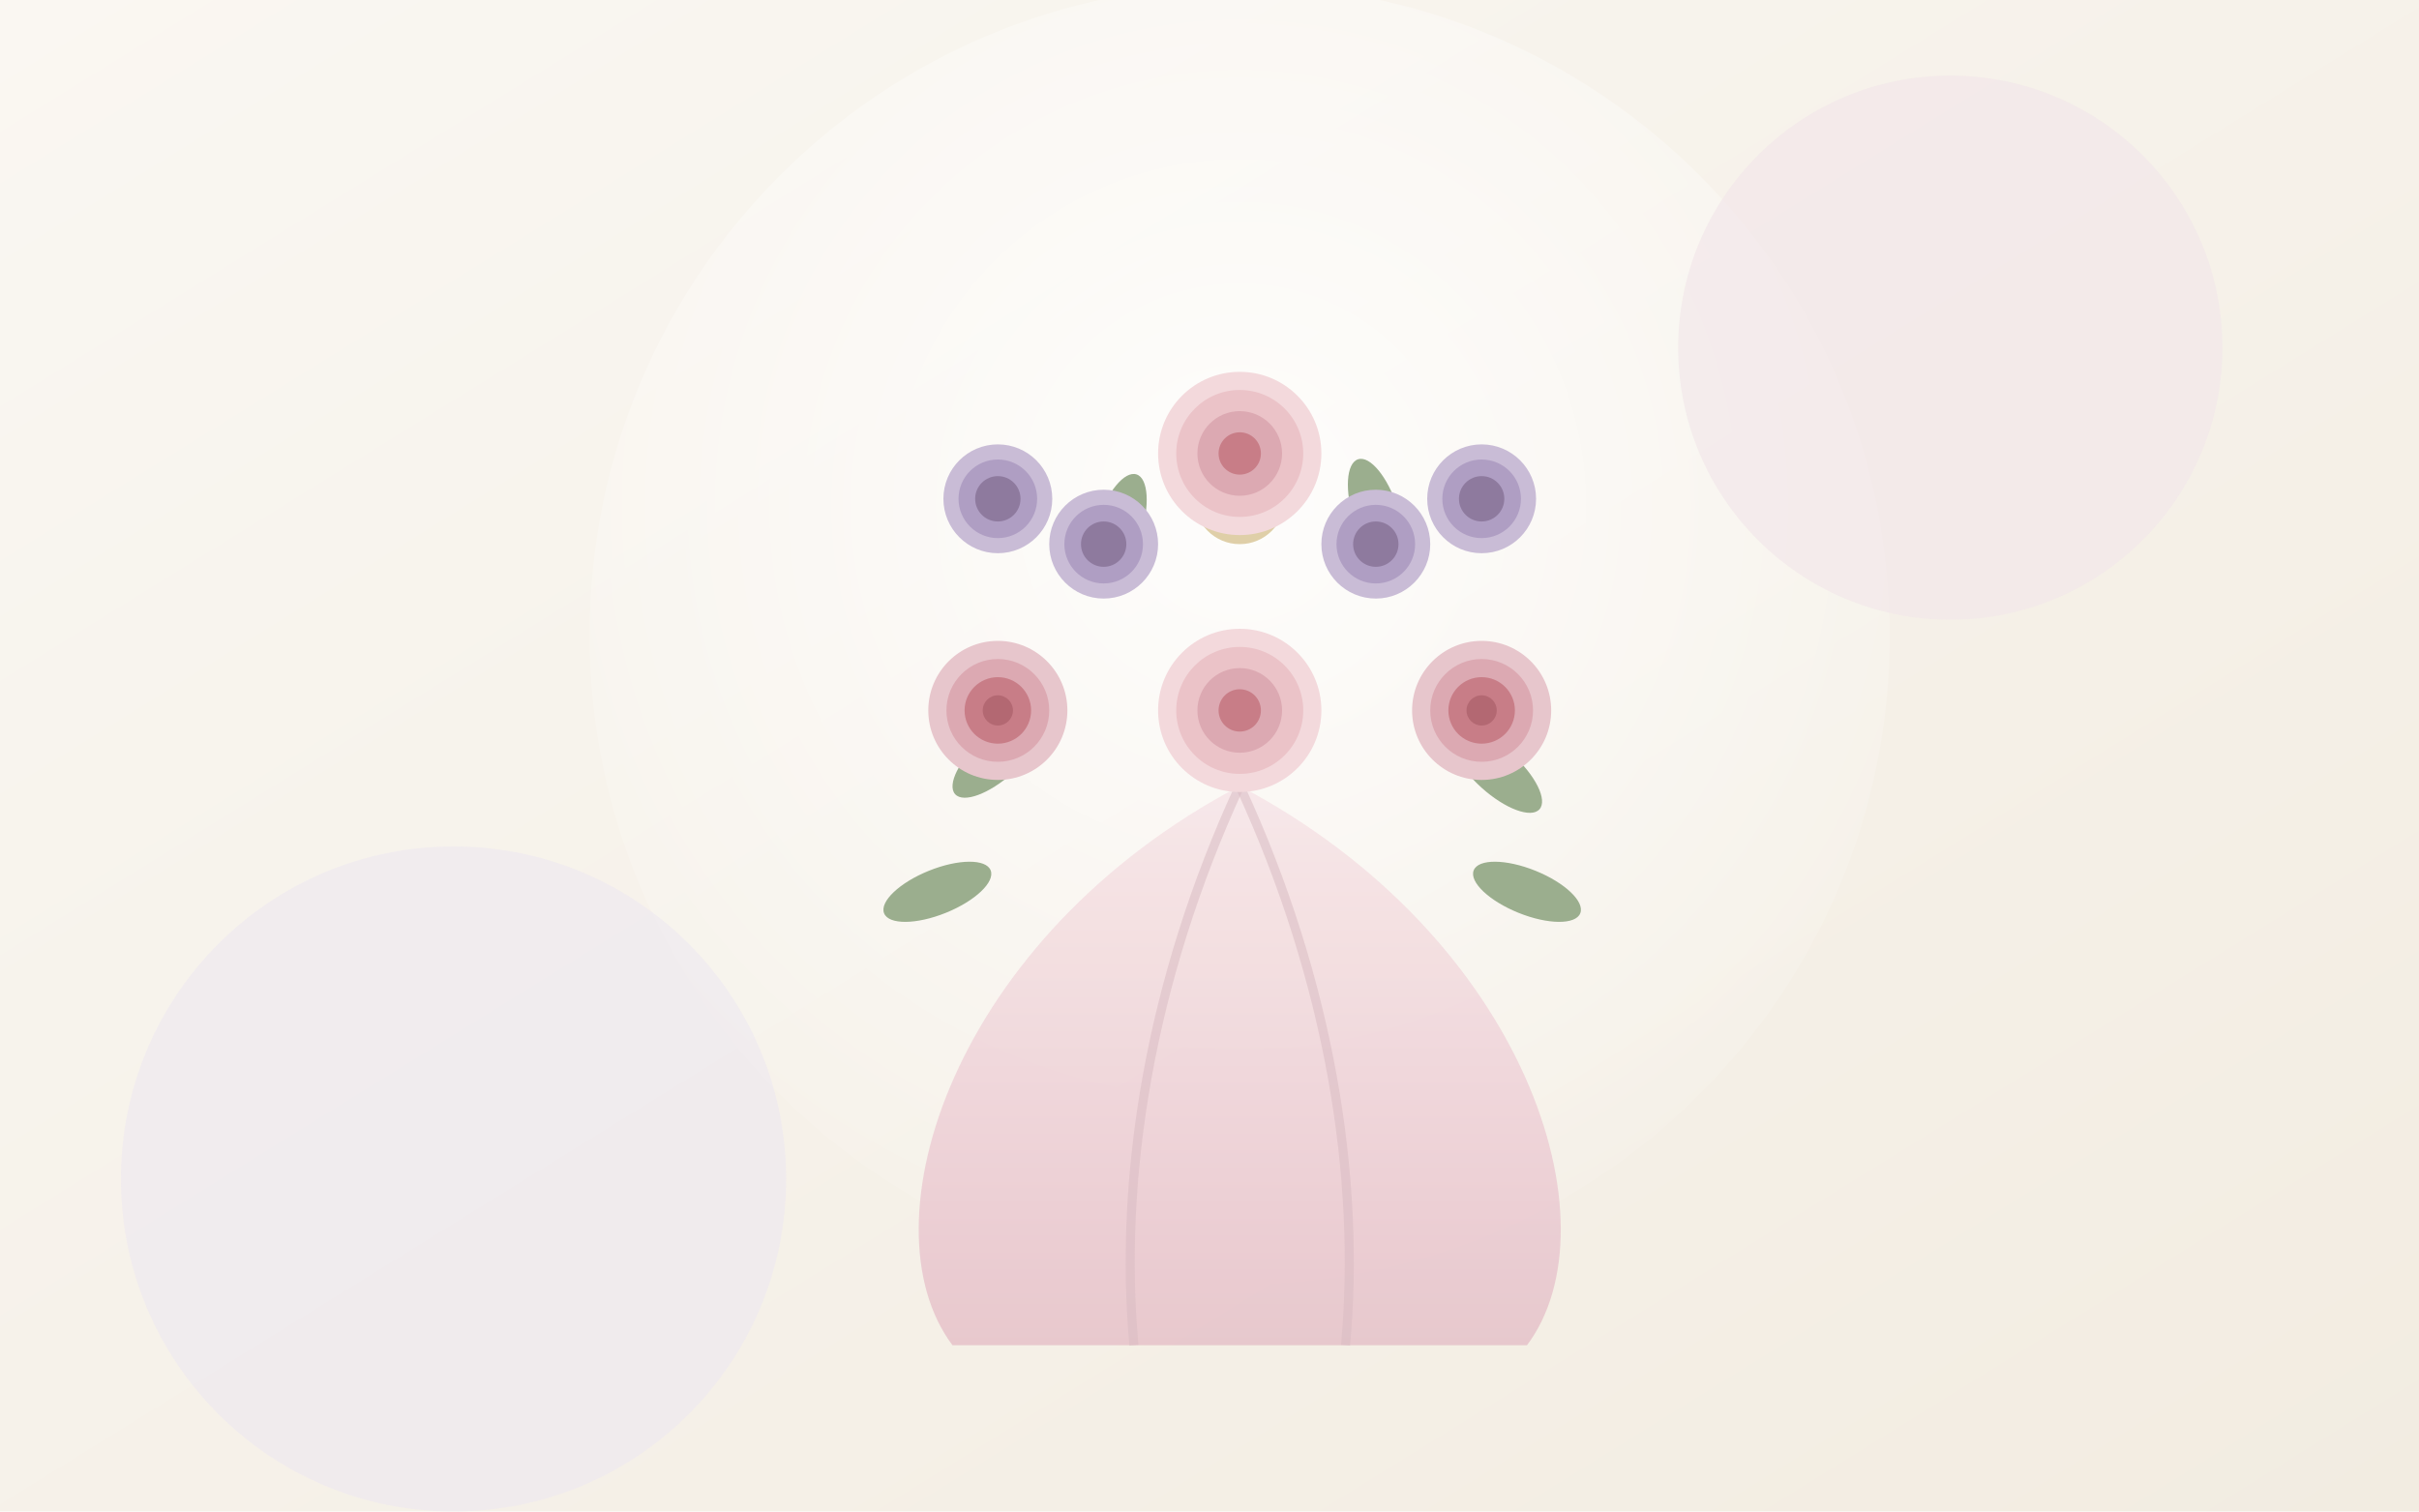
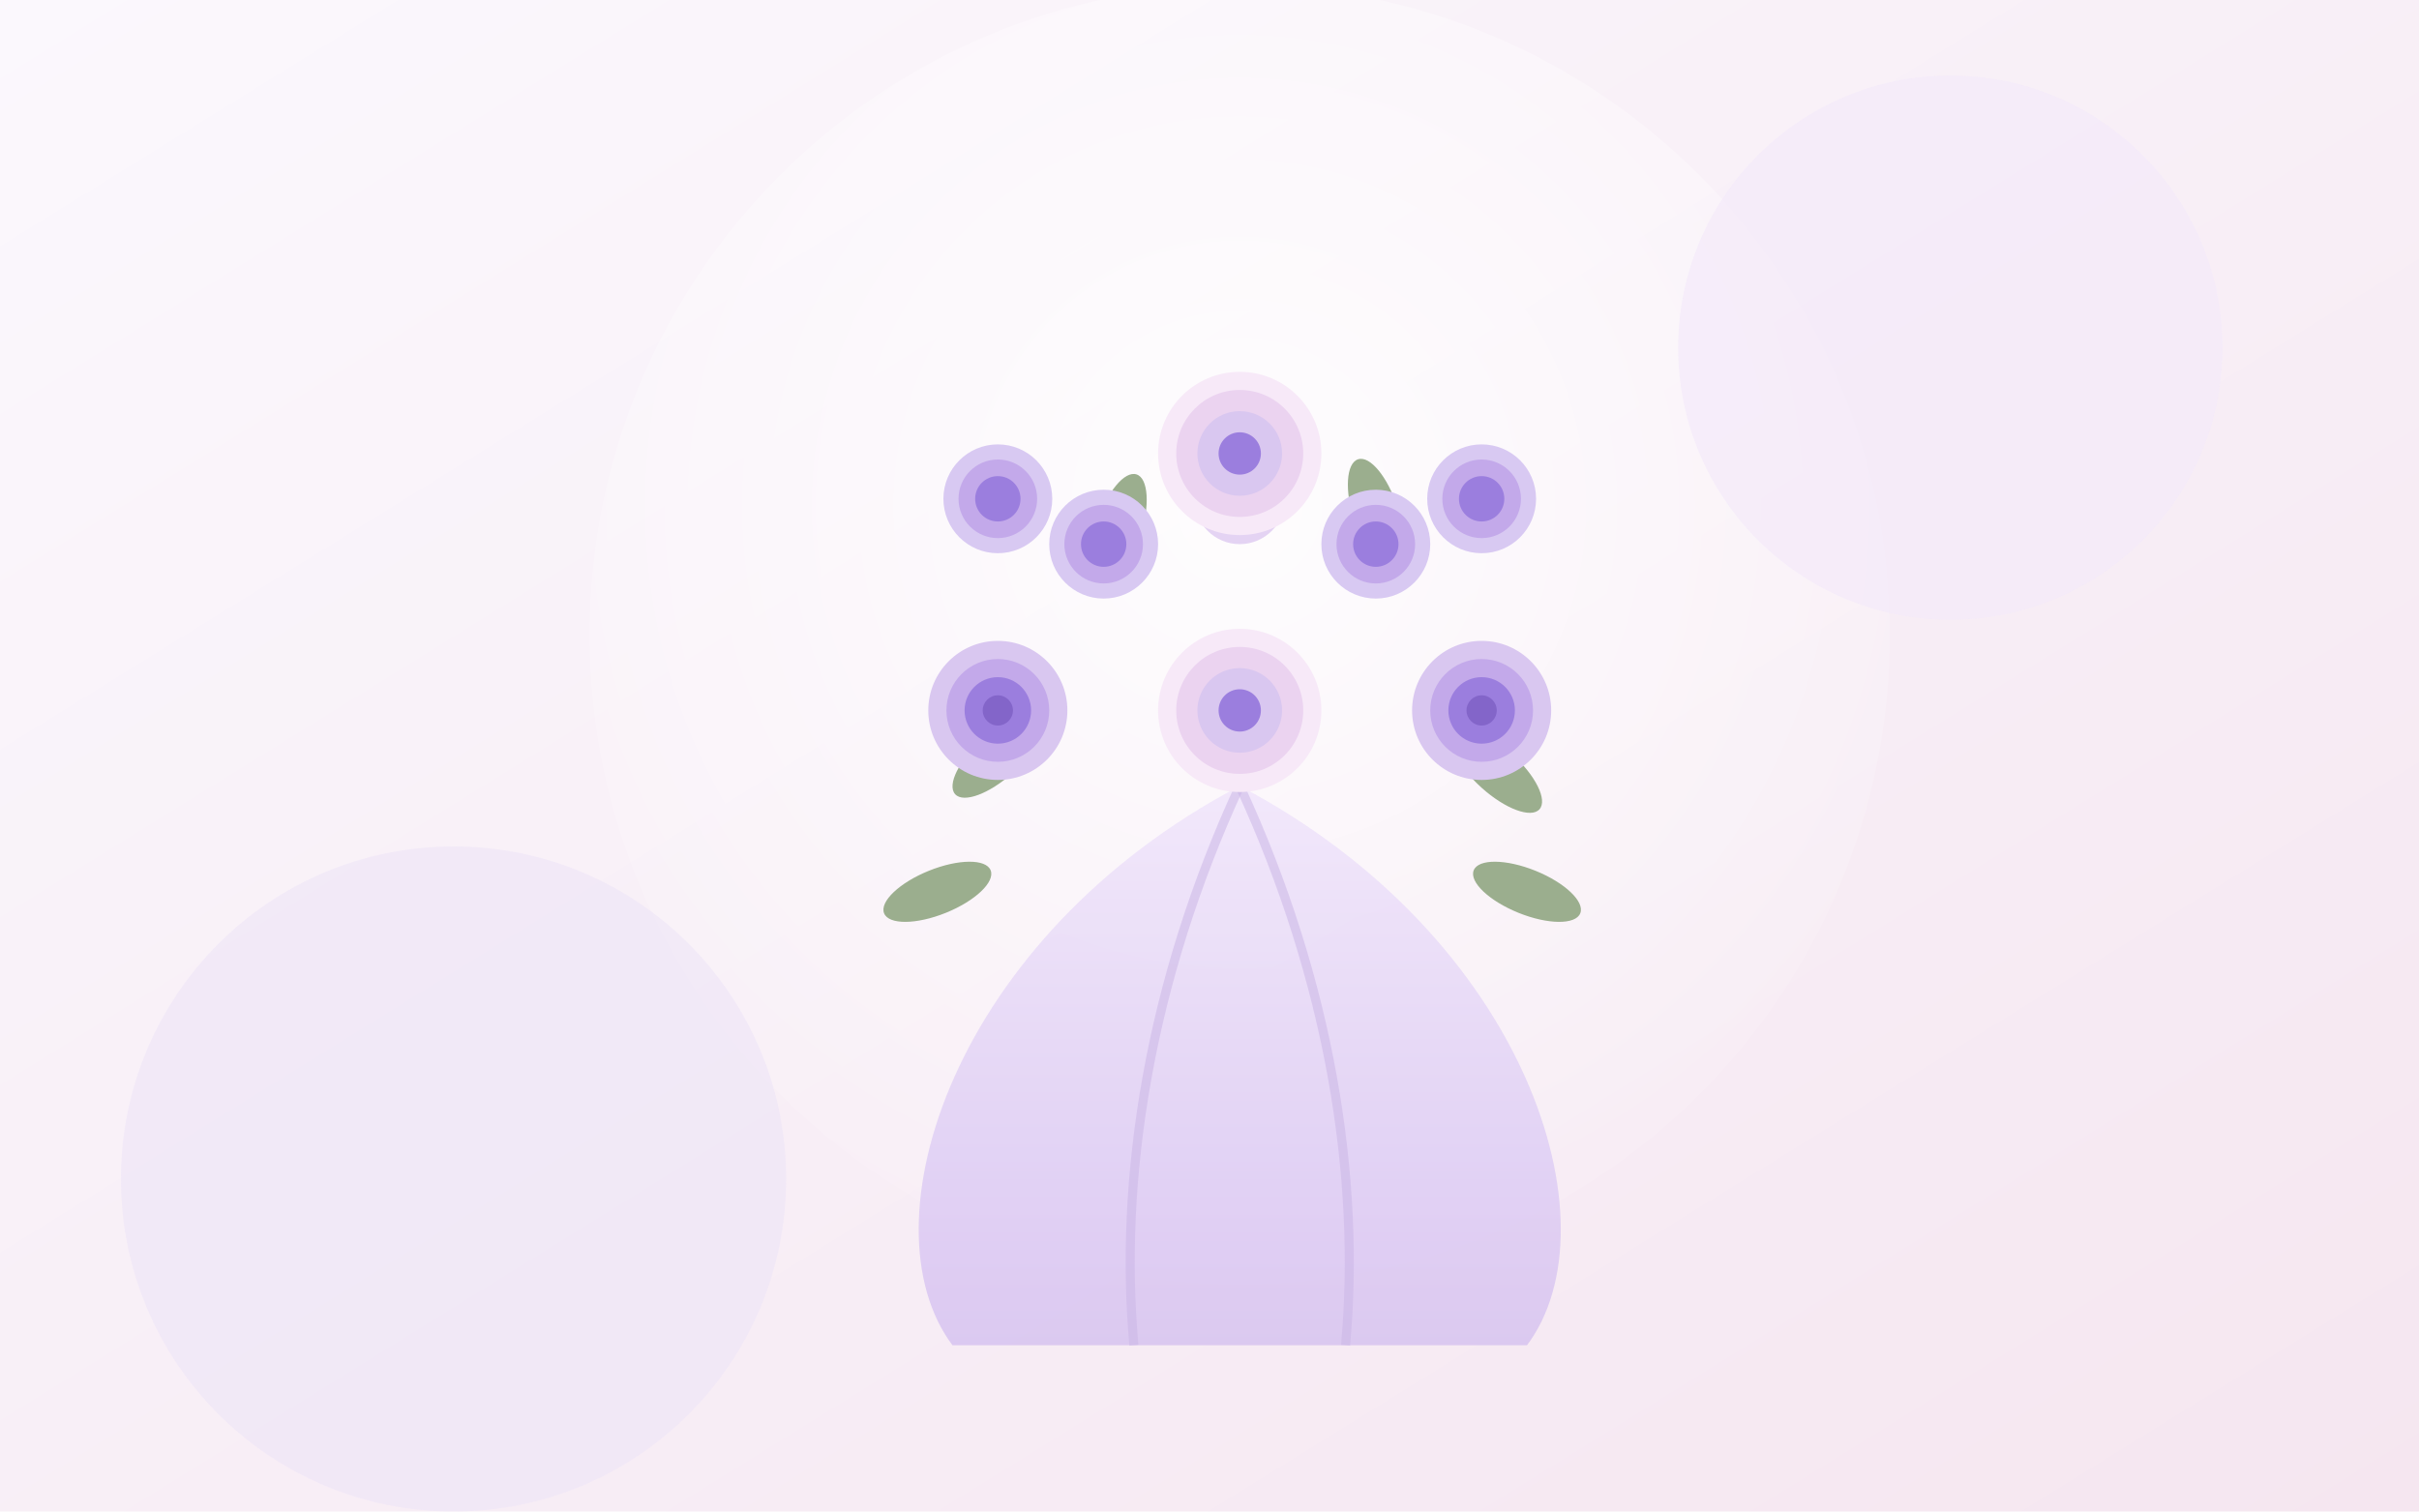
- <svg xmlns="http://www.w3.org/2000/svg" viewBox="0 0 1600 1000" width="1600" height="1000" role="img" aria-label="Иллюстрация букета Sirelis в пудрово-сиреневой палитре">
+ <svg xmlns="http://www.w3.org/2000/svg" viewBox="0 0 1600 1000" width="1600" height="1000" role="img" aria-label="Иллюстрация букета Цветарий в лавандово-пудровой палитре">
  <defs>
    <linearGradient id="heroBg" x1="0" y1="0" x2="1" y2="1">
-       <stop offset="0" stop-color="#FAF7F2" />
-       <stop offset="1" stop-color="#F2ECE1" />
+       <stop offset="0" stop-color="#FBF8FD" />
+       <stop offset="1" stop-color="#F5E6F0" />
    </linearGradient>
    <radialGradient id="heroGlow" cx="0.5" cy="0.4" r="0.65">
      <stop offset="0" stop-color="#FFFFFF" stop-opacity="0.85" />
      <stop offset="1" stop-color="#FFFFFF" stop-opacity="0" />
    </radialGradient>
    <linearGradient id="heroWrap" x1="0" y1="0" x2="0" y2="1">
-       <stop offset="0" stop-color="#F7E7E9" />
-       <stop offset="1" stop-color="#E7C6CC" />
+       <stop offset="0" stop-color="#F1E7FB" />
+       <stop offset="1" stop-color="#D9C7F0" />
    </linearGradient>
    <g id="heroRose">
-       <circle r="46" fill="#E7C6CC" />
-       <circle r="34" fill="#DCA9B2" />
-       <circle r="22" fill="#C87D87" />
-       <circle r="10" fill="#B36872" />
+       <circle r="46" fill="#D9C7F0" />
+       <circle r="34" fill="#C3A9EA" />
+       <circle r="22" fill="#9B7EDE" />
+       <circle r="10" fill="#8365C9" />
    </g>
    <g id="heroLilac">
-       <circle r="36" fill="#C9BCD6" />
-       <circle r="26" fill="#AF9EC3" />
-       <circle r="15" fill="#8E7A9E" />
+       <circle r="36" fill="#D8C9F2" />
+       <circle r="26" fill="#C3A9EA" />
+       <circle r="15" fill="#9B7EDE" />
    </g>
    <g id="heroPeony">
-       <circle r="54" fill="#F3D9DC" />
-       <circle r="42" fill="#EBC3C8" />
-       <circle r="28" fill="#DCA9B2" />
-       <circle r="14" fill="#C87D87" />
+       <circle r="54" fill="#F7E9F8" />
+       <circle r="42" fill="#EBD3F0" />
+       <circle r="28" fill="#D9C7F0" />
+       <circle r="14" fill="#9B7EDE" />
    </g>
    <g id="heroGold">
-       <circle r="30" fill="#DFCFA8" />
-       <circle r="20" fill="#C7B182" />
-       <circle r="10" fill="#B59B6D" />
+       <circle r="30" fill="#E4D3F3" />
+       <circle r="20" fill="#C9AEEA" />
+       <circle r="10" fill="#B892D6" />
    </g>
    <g id="heroLeaf">
      <ellipse rx="38" ry="15" fill="#9BAE8E" />
    </g>
  </defs>
  <rect width="1600" height="1000" fill="url(#heroBg)" />
  <circle cx="820" cy="420" r="430" fill="url(#heroGlow)" />
-   <circle cx="1290" cy="230" r="180" fill="#F2E7E9" opacity="0.7" />
-   <circle cx="300" cy="780" r="220" fill="#EDE7F0" opacity="0.6" />
+   <circle cx="1290" cy="230" r="180" fill="#F3E9FA" opacity="0.7" />
+   <circle cx="300" cy="780" r="220" fill="#EDE4F7" opacity="0.6" />
  <g transform="translate(820 520)">
    <use href="#heroLeaf" transform="translate(-160 -20) rotate(-42)" />
    <use href="#heroLeaf" transform="translate(170 -10) rotate(42)" />
    <use href="#heroLeaf" transform="translate(-200 70) rotate(-22)" />
    <use href="#heroLeaf" transform="translate(190 70) rotate(22)" />
    <use href="#heroLeaf" transform="translate(-80 -170) rotate(-72)" />
    <use href="#heroLeaf" transform="translate(90 -180) rotate(72)" />
  </g>
  <path d="M820 520 C 630 620 570 810 630 890 L 1010 890 C 1070 810 1010 620 820 520 Z" fill="url(#heroWrap)" opacity="0.95" />
-   <path d="M820 520 C 760 650 740 780 750 890" stroke="#D9BCC2" stroke-width="6" fill="none" opacity="0.55" />
-   <path d="M820 520 C 880 650 900 780 890 890" stroke="#D9BCC2" stroke-width="6" fill="none" opacity="0.55" />
+   <path d="M820 520 C 760 650 740 780 750 890" stroke="#CBB6E6" stroke-width="6" fill="none" opacity="0.55" />
+   <path d="M820 520 C 880 650 900 780 890 890" stroke="#CBB6E6" stroke-width="6" fill="none" opacity="0.55" />
  <use href="#heroPeony" transform="translate(820 470)" />
  <use href="#heroRose" transform="translate(660 470)" />
  <use href="#heroRose" transform="translate(980 470)" />
  <use href="#heroLilac" transform="translate(730 360)" />
  <use href="#heroLilac" transform="translate(910 360)" />
  <use href="#heroGold" transform="translate(820 330)" />
  <use href="#heroPeony" transform="translate(820 300) scale(-1 1)" />
  <use href="#heroLilac" transform="translate(660 330) scale(-1 1)" />
  <use href="#heroLilac" transform="translate(980 330)" />
</svg>
